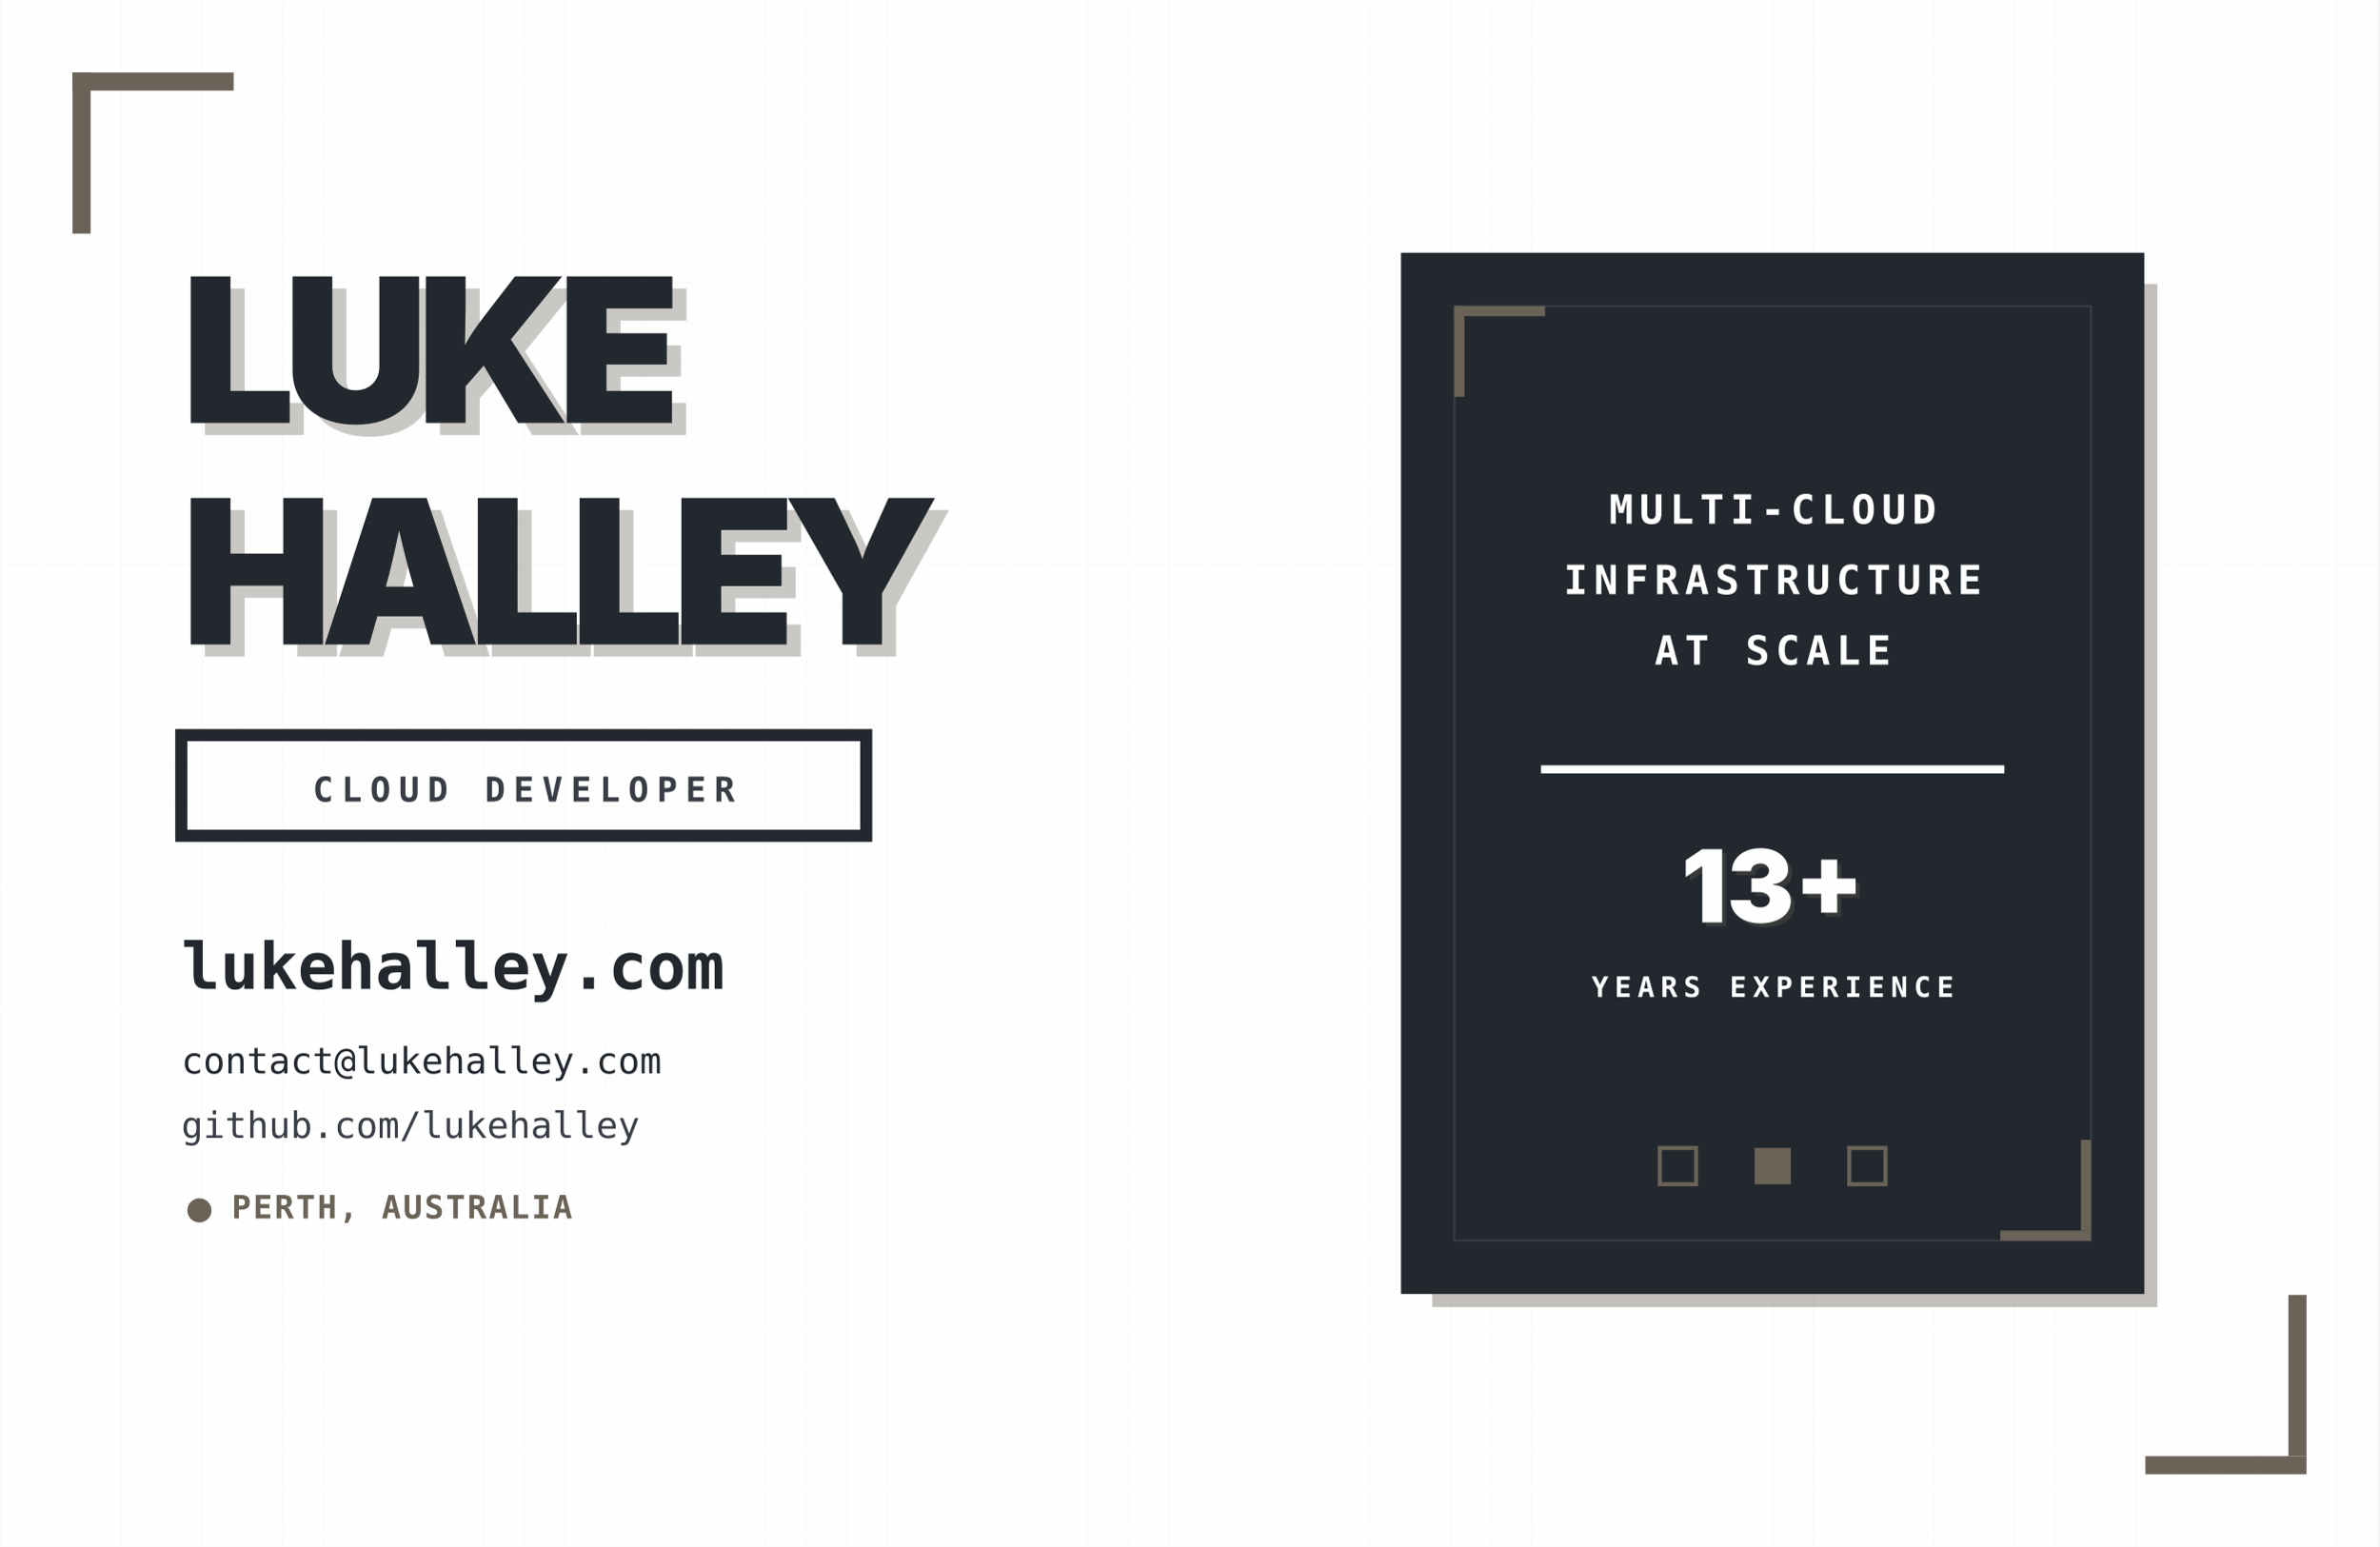
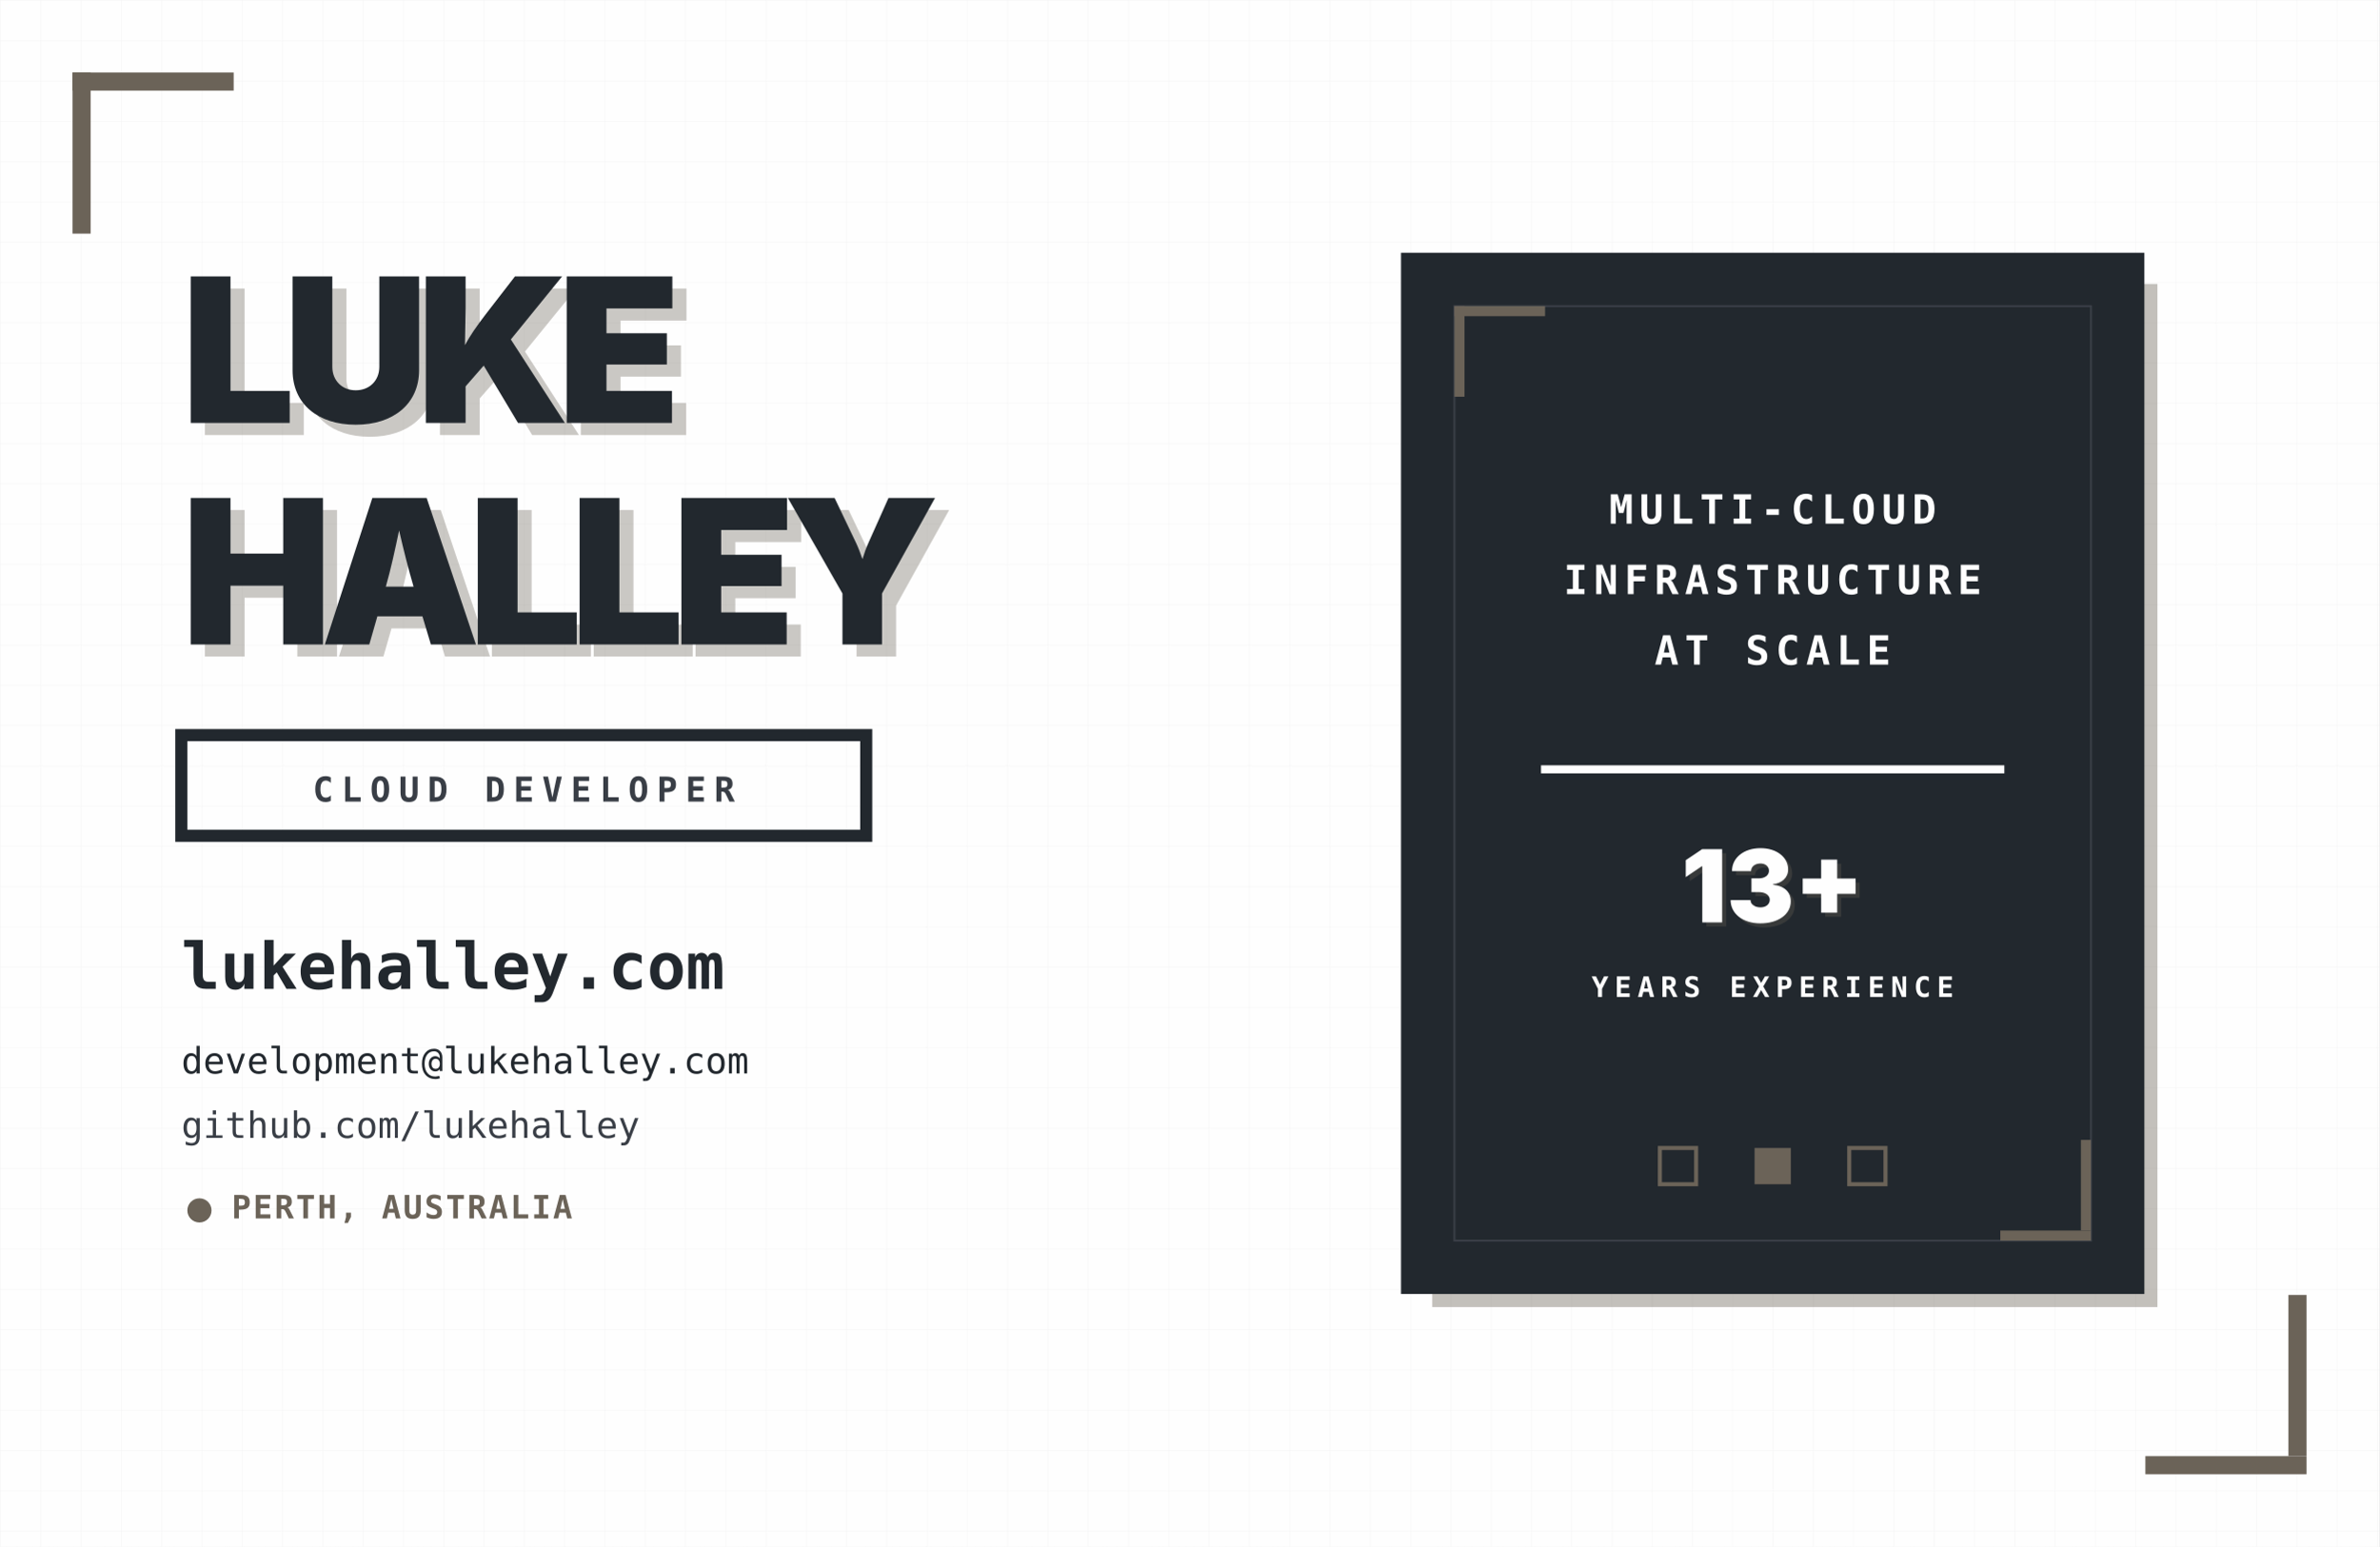
<svg xmlns="http://www.w3.org/2000/svg" width="1181" height="768" viewBox="0 0 1181 768">
  <defs>
    <filter id="noise">
      <feTurbulence type="fractalNoise" baseFrequency="0.9" numOctaves="4" result="noise" />
      <feColorMatrix type="saturate" values="0" />
      <feBlend in="SourceGraphic" in2="noise" mode="multiply" result="noisy" />
      <feComponentTransfer>
        <feFuncA type="linear" slope="0.08" />
      </feComponentTransfer>
    </filter>
    <pattern id="grid" width="20" height="20" patternUnits="userSpaceOnUse">
      <path d="M 20 0 L 0 0 0 20" fill="none" stroke="#22282e" stroke-width="0.5" opacity="0.05" />
    </pattern>
  </defs>
  <rect width="1181" height="768" fill="#ffffff" />
  <rect width="1181" height="768" fill="url(#grid)" />
  <rect x="36" y="36" width="80" height="9" fill="#6b6358" />
  <rect x="36" y="36" width="9" height="80" fill="#6b6358" />
  <rect x="1065" y="723" width="80" height="9" fill="#6b6358" />
  <rect x="1136" y="643" width="9" height="80" fill="#6b6358" />
  <g transform="translate(90, 130)">
    <text x="7" y="86" font-family="system-ui, -apple-system, BlinkMacSystemFont, sans-serif" font-size="100" font-weight="900" fill="#6b6358" letter-spacing="-6" opacity="0.35">LUKE</text>
    <text x="7" y="196" font-family="system-ui, -apple-system, BlinkMacSystemFont, sans-serif" font-size="100" font-weight="900" fill="#6b6358" letter-spacing="-6" opacity="0.35">HALLEY</text>
    <text x="0" y="80" font-family="system-ui, -apple-system, BlinkMacSystemFont, sans-serif" font-size="100" font-weight="900" fill="#22282e" letter-spacing="-6">LUKE</text>
    <text x="0" y="190" font-family="system-ui, -apple-system, BlinkMacSystemFont, sans-serif" font-size="100" font-weight="900" fill="#22282e" letter-spacing="-6">HALLEY</text>
    <g transform="translate(0, 235)">
      <rect x="0" y="0" width="340" height="50" fill="none" stroke="#22282e" stroke-width="6" />
      <text x="170" y="33" font-family="ui-monospace, SFMono-Regular, Menlo, Monaco, monospace" font-size="17" font-weight="700" fill="#393e46" text-anchor="middle" letter-spacing="4">CLOUD DEVELOPER</text>
    </g>
    <g transform="translate(0, 325)">
      <text x="0" y="36" font-family="ui-monospace, SFMono-Regular, Menlo, Monaco, monospace" font-size="32" font-weight="700" fill="#22282e">lukehalley.com</text>
-       <text x="0" y="78" font-family="ui-monospace, SFMono-Regular, Menlo, Monaco, monospace" font-size="18" font-weight="500" fill="#22282e">contact@lukehalley.com</text>
+       <text x="0" y="78" font-family="ui-monospace, SFMono-Regular, Menlo, Monaco, monospace" font-size="18" font-weight="500" fill="#22282e">development@lukehalley.com</text>
      <text x="0" y="110" font-family="ui-monospace, SFMono-Regular, Menlo, Monaco, monospace" font-size="18" font-weight="500" fill="#393e46">github.com/lukehalley</text>
      <circle cx="9" cy="146" r="6" fill="#6b6358" />
      <text x="25" y="150" font-family="ui-monospace, SFMono-Regular, Menlo, Monaco, monospace" font-size="16" font-weight="600" fill="#6b6358" letter-spacing="1">PERTH, AUSTRALIA</text>
    </g>
  </g>
  <g transform="translate(700, 130)">
    <rect x="11" y="11" width="360" height="508" fill="#6b6358" opacity="0.4" />
    <rect x="0" y="0" width="360" height="508" fill="#22282e" />
    <rect x="0" y="0" width="360" height="508" fill="none" stroke="#22282e" stroke-width="9" />
    <rect x="22" y="22" width="316" height="464" fill="none" stroke="#393e46" stroke-width="1" />
    <rect x="22" y="22" width="45" height="5" fill="#6b6358" />
    <rect x="22" y="22" width="5" height="45" fill="#6b6358" />
    <rect x="293" y="481" width="45" height="5" fill="#6b6358" />
    <rect x="333" y="436" width="5" height="45" fill="#6b6358" />
    <text x="180" y="130" font-family="ui-monospace, SFMono-Regular, Menlo, Monaco, monospace" font-size="20" font-weight="600" fill="#ffffff" text-anchor="middle" letter-spacing="3">MULTI-CLOUD</text>
    <text x="180" y="165" font-family="ui-monospace, SFMono-Regular, Menlo, Monaco, monospace" font-size="20" font-weight="600" fill="#ffffff" text-anchor="middle" letter-spacing="3">INFRASTRUCTURE</text>
    <text x="180" y="200" font-family="ui-monospace, SFMono-Regular, Menlo, Monaco, monospace" font-size="20" font-weight="600" fill="#ffffff" text-anchor="middle" letter-spacing="3">AT SCALE</text>
    <rect x="65" y="250" width="230" height="4" fill="#ffffff" />
    <text x="182" y="330" font-family="system-ui, -apple-system, BlinkMacSystemFont, sans-serif" font-size="50" font-weight="900" fill="#6b6358" text-anchor="middle" opacity="0.3">13+</text>
    <text x="180" y="328" font-family="system-ui, -apple-system, BlinkMacSystemFont, sans-serif" font-size="50" font-weight="900" fill="#ffffff" text-anchor="middle">13+</text>
    <text x="180" y="365" font-family="ui-monospace, SFMono-Regular, Menlo, Monaco, monospace" font-size="14" font-weight="600" fill="#ffffff" text-anchor="middle" letter-spacing="3">YEARS EXPERIENCE</text>
    <g transform="translate(180, 440)">
      <rect x="-56" y="0" width="18" height="18" fill="none" stroke="#6b6358" stroke-width="2" />
      <rect x="-9" y="0" width="18" height="18" fill="#6b6358" />
      <rect x="38" y="0" width="18" height="18" fill="none" stroke="#6b6358" stroke-width="2" />
    </g>
  </g>
  <rect width="1181" height="768" fill="#22282e" filter="url(#noise)" opacity="0.03" />
</svg>
